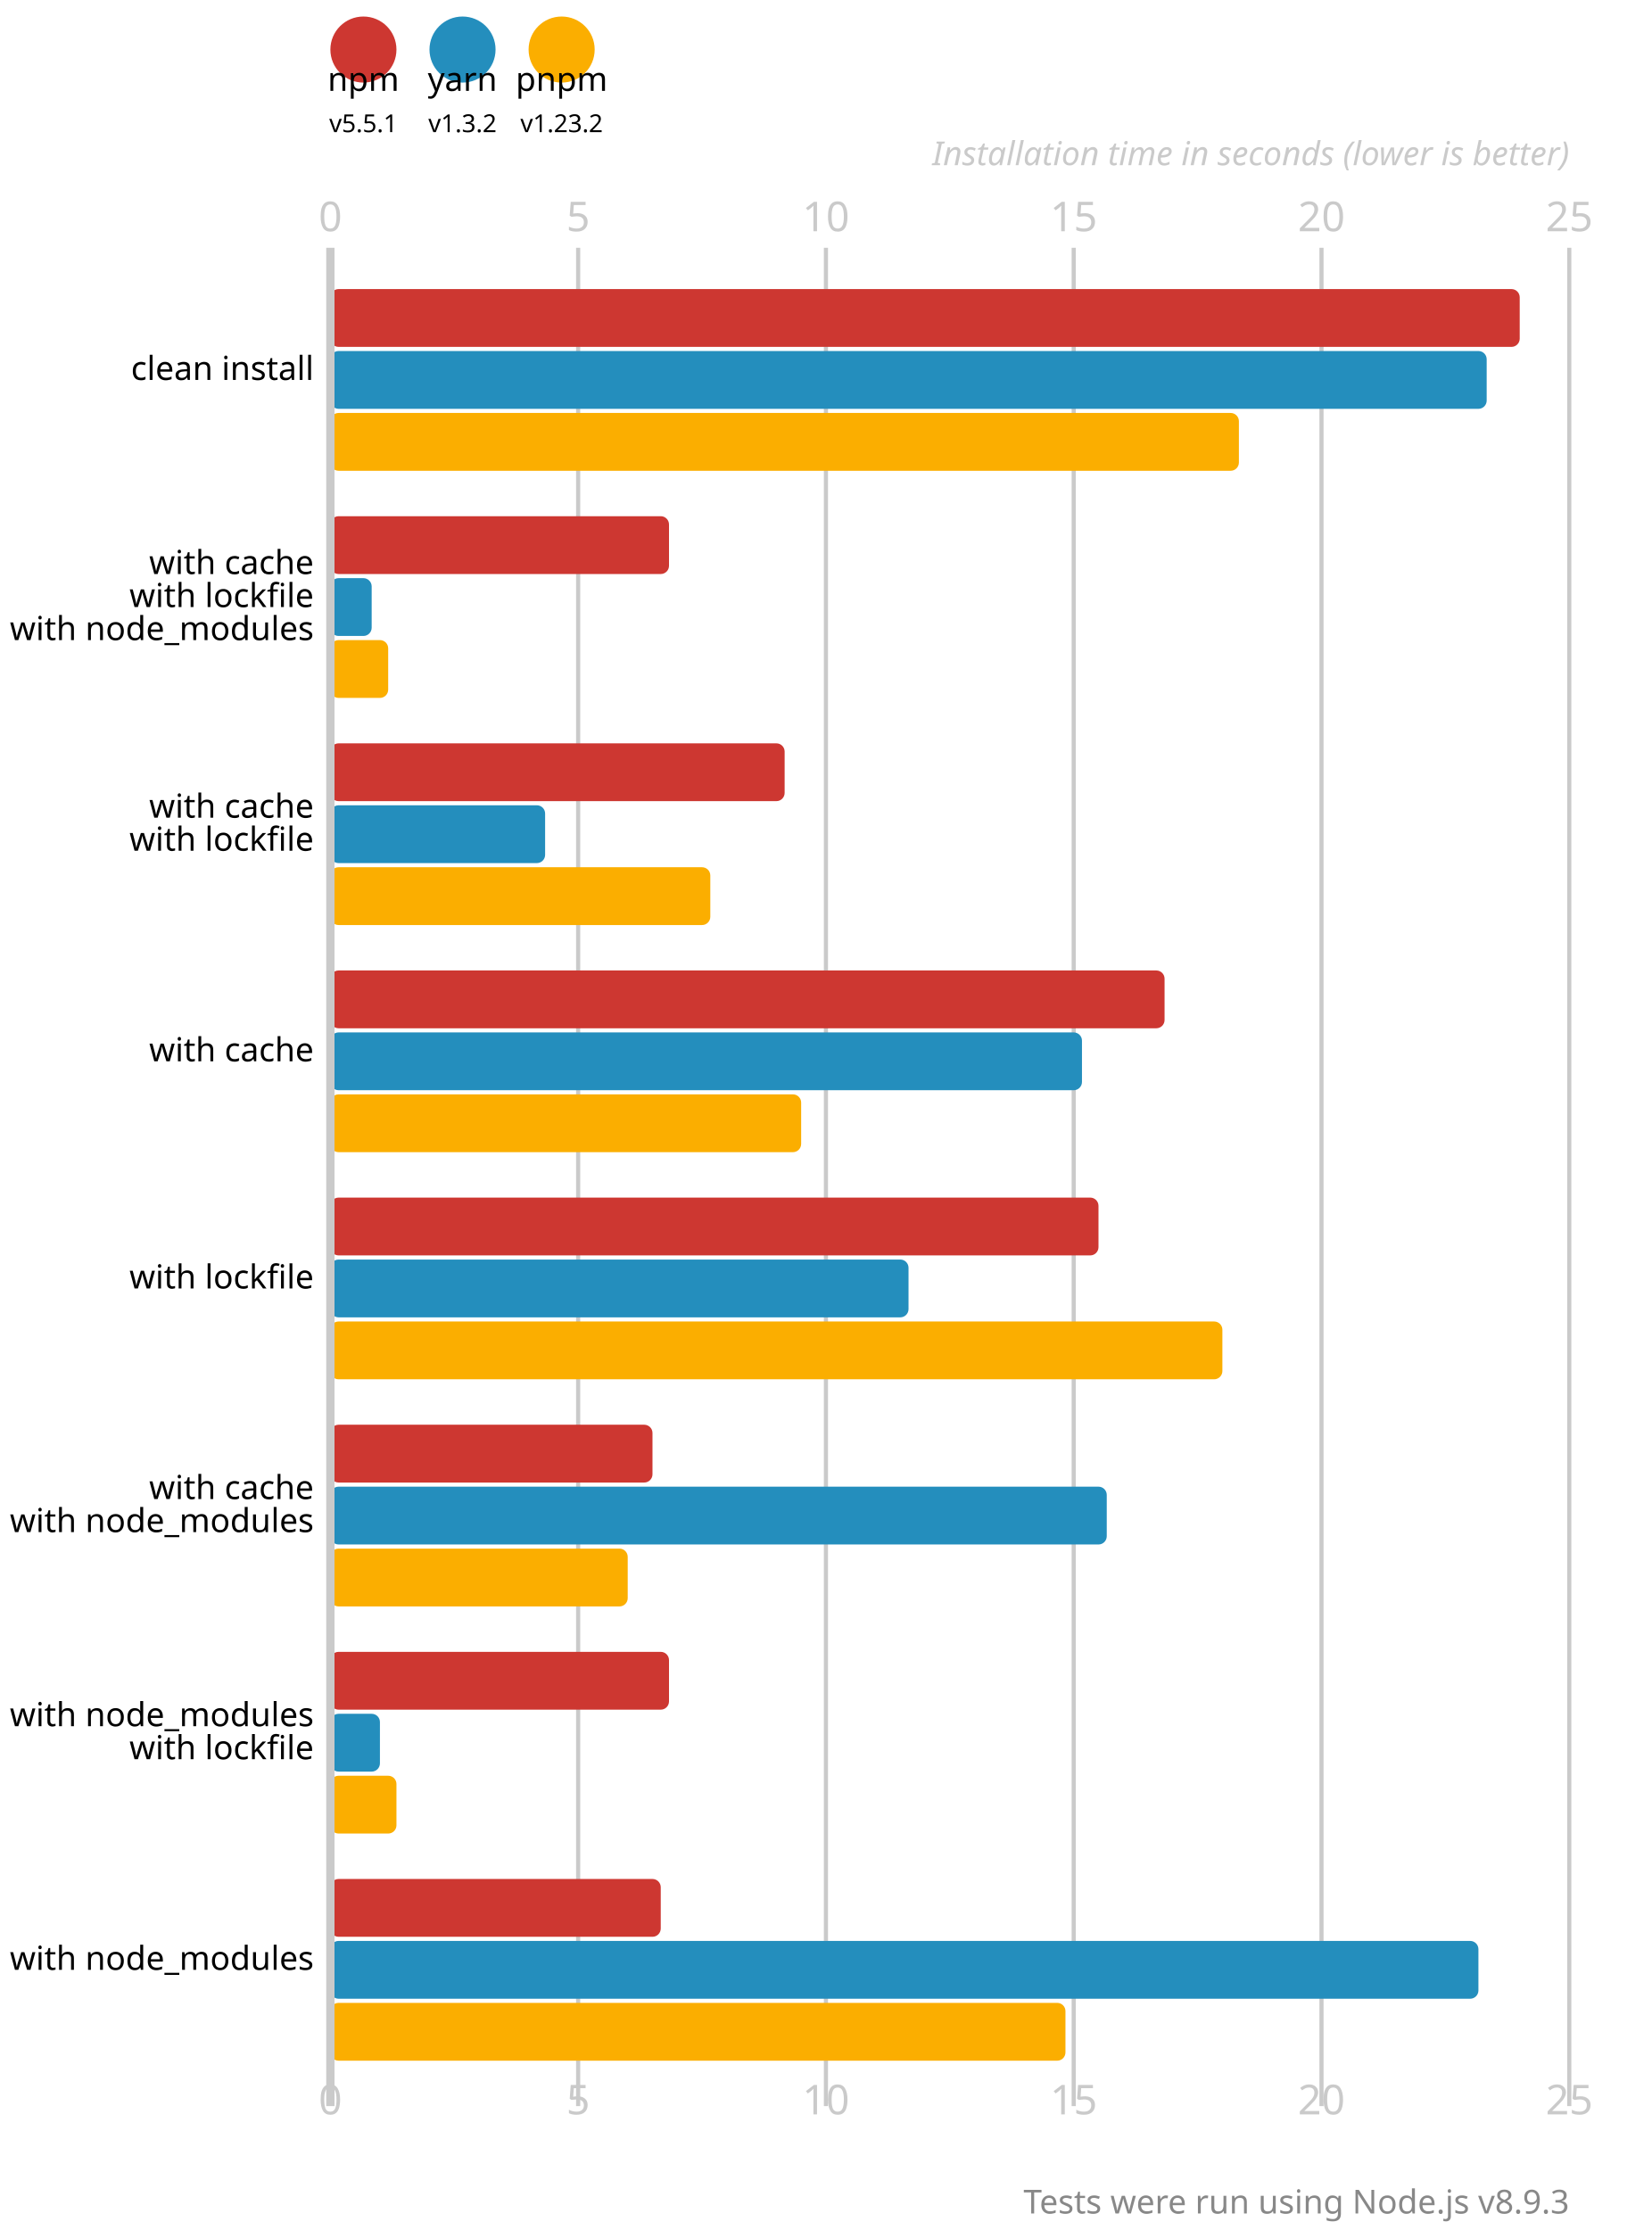
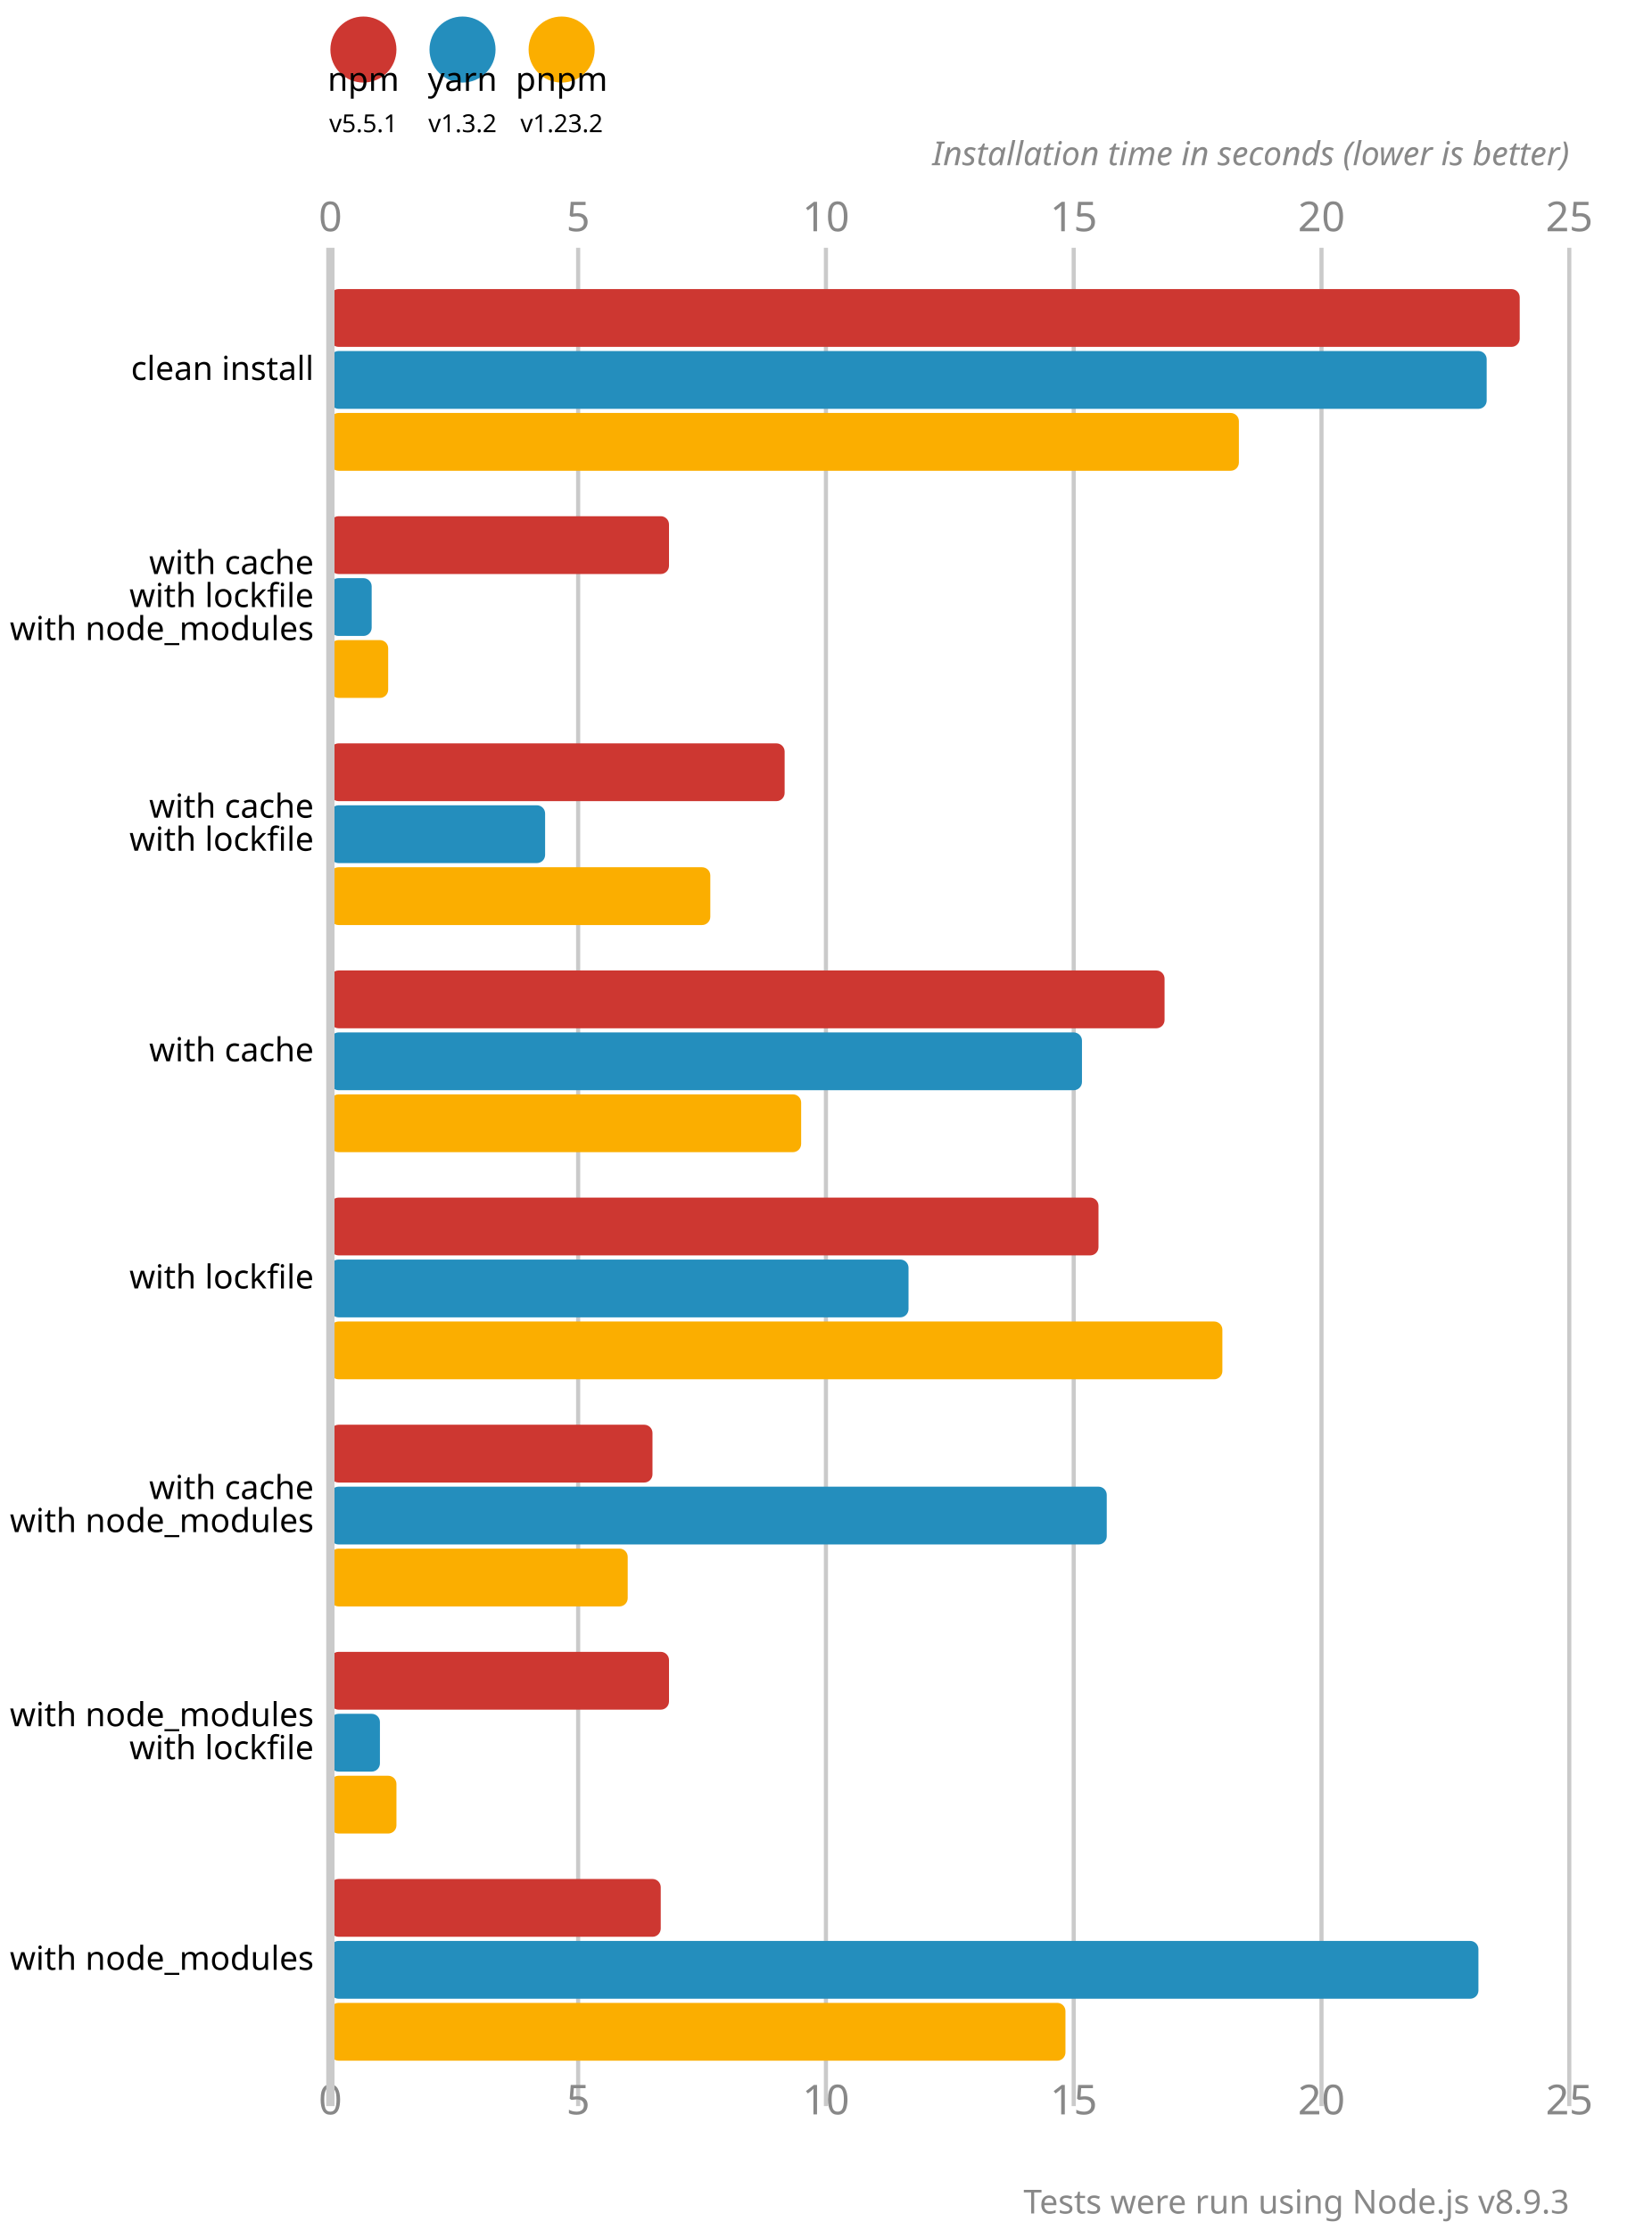
<svg xmlns="http://www.w3.org/2000/svg" version="1.1" viewBox="0 0 200 270">
  <circle cx="44" cy="6" r="4" fill="#cd3731" />
  <text x="44" y="11" font-size="4" font-family="system-ui" alignment-baseline="hanging" text-anchor="middle">npm</text>
  <text x="44" y="16" font-size="3" font-family="system-ui" alignment-baseline="hanging" text-anchor="middle">v5.5.1</text>
  <circle cx="56" cy="6" r="4" fill="#248ebd" />
  <text x="56" y="11" font-size="4" font-family="system-ui" alignment-baseline="hanging" text-anchor="middle">yarn</text>
  <text x="56" y="16" font-size="3" font-family="system-ui" alignment-baseline="hanging" text-anchor="middle">v1.3.2</text>
  <circle cx="68" cy="6" r="4" fill="#fbae00" />
  <text x="68" y="11" font-size="4" font-family="system-ui" alignment-baseline="hanging" text-anchor="middle">pnpm</text>
  <text x="68" y="16" font-size="3" font-family="system-ui" alignment-baseline="hanging" text-anchor="middle">v1.23.2</text>
-   <text x="40" y="28" fill="#cacaca" font-size="5" font-family="system-ui" text-anchor="middle">0</text>
-   <text x="40" y="256" fill="#cacaca" font-size="5" font-family="system-ui" text-anchor="middle" alignment-baseline="hanging">0</text>
+   <text x="40" y="28" fill="#888" font-size="5" font-family="system-ui" text-anchor="middle">0</text>
+   <text x="40" y="256" fill="#888" font-size="5" font-family="system-ui" text-anchor="middle" alignment-baseline="hanging">0</text>
  <line x1="70" y1="30" x2="70" y2="255" stroke-width="0.5" stroke="#cacaca" />
-   <text x="70" y="28" fill="#cacaca" font-size="5" font-family="system-ui" text-anchor="middle">5</text>
-   <text x="70" y="256" fill="#cacaca" font-size="5" font-family="system-ui" text-anchor="middle" alignment-baseline="hanging">5</text>
+   <text x="70" y="28" fill="#888" font-size="5" font-family="system-ui" text-anchor="middle">5</text>
+   <text x="70" y="256" fill="#888" font-size="5" font-family="system-ui" text-anchor="middle" alignment-baseline="hanging">5</text>
  <line x1="100" y1="30" x2="100" y2="255" stroke-width="0.5" stroke="#cacaca" />
-   <text x="100" y="28" fill="#cacaca" font-size="5" font-family="system-ui" text-anchor="middle">10</text>
-   <text x="100" y="256" fill="#cacaca" font-size="5" font-family="system-ui" text-anchor="middle" alignment-baseline="hanging">10</text>
+   <text x="100" y="28" fill="#888" font-size="5" font-family="system-ui" text-anchor="middle">10</text>
+   <text x="100" y="256" fill="#888" font-size="5" font-family="system-ui" text-anchor="middle" alignment-baseline="hanging">10</text>
  <line x1="130" y1="30" x2="130" y2="255" stroke-width="0.5" stroke="#cacaca" />
-   <text x="130" y="28" fill="#cacaca" font-size="5" font-family="system-ui" text-anchor="middle">15</text>
-   <text x="130" y="256" fill="#cacaca" font-size="5" font-family="system-ui" text-anchor="middle" alignment-baseline="hanging">15</text>
+   <text x="130" y="28" fill="#888" font-size="5" font-family="system-ui" text-anchor="middle">15</text>
+   <text x="130" y="256" fill="#888" font-size="5" font-family="system-ui" text-anchor="middle" alignment-baseline="hanging">15</text>
  <line x1="160" y1="30" x2="160" y2="255" stroke-width="0.5" stroke="#cacaca" />
-   <text x="160" y="28" fill="#cacaca" font-size="5" font-family="system-ui" text-anchor="middle">20</text>
-   <text x="160" y="256" fill="#cacaca" font-size="5" font-family="system-ui" text-anchor="middle" alignment-baseline="hanging">20</text>
+   <text x="160" y="28" fill="#888" font-size="5" font-family="system-ui" text-anchor="middle">20</text>
+   <text x="160" y="256" fill="#888" font-size="5" font-family="system-ui" text-anchor="middle" alignment-baseline="hanging">20</text>
  <line x1="190" y1="30" x2="190" y2="255" stroke-width="0.5" stroke="#cacaca" />
-   <text x="190" y="28" fill="#cacaca" font-size="5" font-family="system-ui" text-anchor="middle">25</text>
-   <text x="190" y="256" fill="#cacaca" font-size="5" font-family="system-ui" text-anchor="middle" alignment-baseline="hanging">25</text>
-   <text x="190" y="20" font-size="4" font-family="system-ui" font-style="italic" text-anchor="end" fill="#cacaca">Installation time in seconds (lower is better)</text>
+   <text x="190" y="28" fill="#888" font-size="5" font-family="system-ui" text-anchor="middle">25</text>
+   <text x="190" y="256" fill="#888" font-size="5" font-family="system-ui" text-anchor="middle" alignment-baseline="hanging">25</text>
+   <text x="190" y="20" font-size="4" font-family="system-ui" font-style="italic" text-anchor="end" fill="#888">Installation time in seconds (lower is better)</text>
  <rect x="40" y="35" width="144" height="7" fill="#cd3731" rx="1" ry="1" />
  <rect x="40" y="42.5" width="140" height="7" fill="#248ebd" rx="1" ry="1" />
  <rect x="40" y="50" width="110" height="7" fill="#fbae00" rx="1" ry="1" />
  <rect x="40" y="62.5" width="41" height="7" fill="#cd3731" rx="1" ry="1" />
  <rect x="40" y="70" width="5" height="7" fill="#248ebd" rx="1" ry="1" />
  <rect x="40" y="77.5" width="7" height="7" fill="#fbae00" rx="1" ry="1" />
  <rect x="40" y="90" width="55" height="7" fill="#cd3731" rx="1" ry="1" />
  <rect x="40" y="97.5" width="26" height="7" fill="#248ebd" rx="1" ry="1" />
  <rect x="40" y="105" width="46" height="7" fill="#fbae00" rx="1" ry="1" />
  <rect x="40" y="117.5" width="101" height="7" fill="#cd3731" rx="1" ry="1" />
  <rect x="40" y="125" width="91" height="7" fill="#248ebd" rx="1" ry="1" />
  <rect x="40" y="132.5" width="57" height="7" fill="#fbae00" rx="1" ry="1" />
  <rect x="40" y="145" width="93" height="7" fill="#cd3731" rx="1" ry="1" />
  <rect x="40" y="152.5" width="70" height="7" fill="#248ebd" rx="1" ry="1" />
  <rect x="40" y="160" width="108" height="7" fill="#fbae00" rx="1" ry="1" />
  <rect x="40" y="172.5" width="39" height="7" fill="#cd3731" rx="1" ry="1" />
  <rect x="40" y="180" width="94" height="7" fill="#248ebd" rx="1" ry="1" />
  <rect x="40" y="187.5" width="36" height="7" fill="#fbae00" rx="1" ry="1" />
  <rect x="40" y="200" width="41" height="7" fill="#cd3731" rx="1" ry="1" />
  <rect x="40" y="207.5" width="6" height="7" fill="#248ebd" rx="1" ry="1" />
  <rect x="40" y="215" width="8" height="7" fill="#fbae00" rx="1" ry="1" />
  <rect x="40" y="227.5" width="40" height="7" fill="#cd3731" rx="1" ry="1" />
  <rect x="40" y="235" width="139" height="7" fill="#248ebd" rx="1" ry="1" />
  <rect x="40" y="242.5" width="89" height="7" fill="#fbae00" rx="1" ry="1" />
  <line x1="40" y1="30" x2="40" y2="255" stroke-width="1" stroke="#cacaca" />
  <text x="38" y="46" font-size="4" font-family="system-ui" alignment-baseline="middle" text-anchor="end">clean install</text>
  <text x="38" y="69.5" font-size="4" font-family="system-ui" alignment-baseline="middle" text-anchor="end">with cache</text>
  <text x="38" y="73.5" font-size="4" font-family="system-ui" alignment-baseline="middle" text-anchor="end">with lockfile</text>
  <text x="38" y="77.5" font-size="4" font-family="system-ui" alignment-baseline="middle" text-anchor="end">with node_modules</text>
  <text x="38" y="99" font-size="4" font-family="system-ui" alignment-baseline="middle" text-anchor="end">with cache</text>
  <text x="38" y="103" font-size="4" font-family="system-ui" alignment-baseline="middle" text-anchor="end">with lockfile</text>
  <text x="38" y="128.5" font-size="4" font-family="system-ui" alignment-baseline="middle" text-anchor="end">with cache</text>
  <text x="38" y="156" font-size="4" font-family="system-ui" alignment-baseline="middle" text-anchor="end">with lockfile</text>
  <text x="38" y="181.5" font-size="4" font-family="system-ui" alignment-baseline="middle" text-anchor="end">with cache</text>
  <text x="38" y="185.5" font-size="4" font-family="system-ui" alignment-baseline="middle" text-anchor="end">with node_modules</text>
  <text x="38" y="209" font-size="4" font-family="system-ui" alignment-baseline="middle" text-anchor="end">with node_modules</text>
  <text x="38" y="213" font-size="4" font-family="system-ui" alignment-baseline="middle" text-anchor="end">with lockfile</text>
  <text x="38" y="238.5" font-size="4" font-family="system-ui" alignment-baseline="middle" text-anchor="end">with node_modules</text>
  <text x="190" y="268" font-size="4" font-family="system-ui" text-anchor="end" fill="#888">Tests were run using Node.js v8.9.3</text>
</svg>
